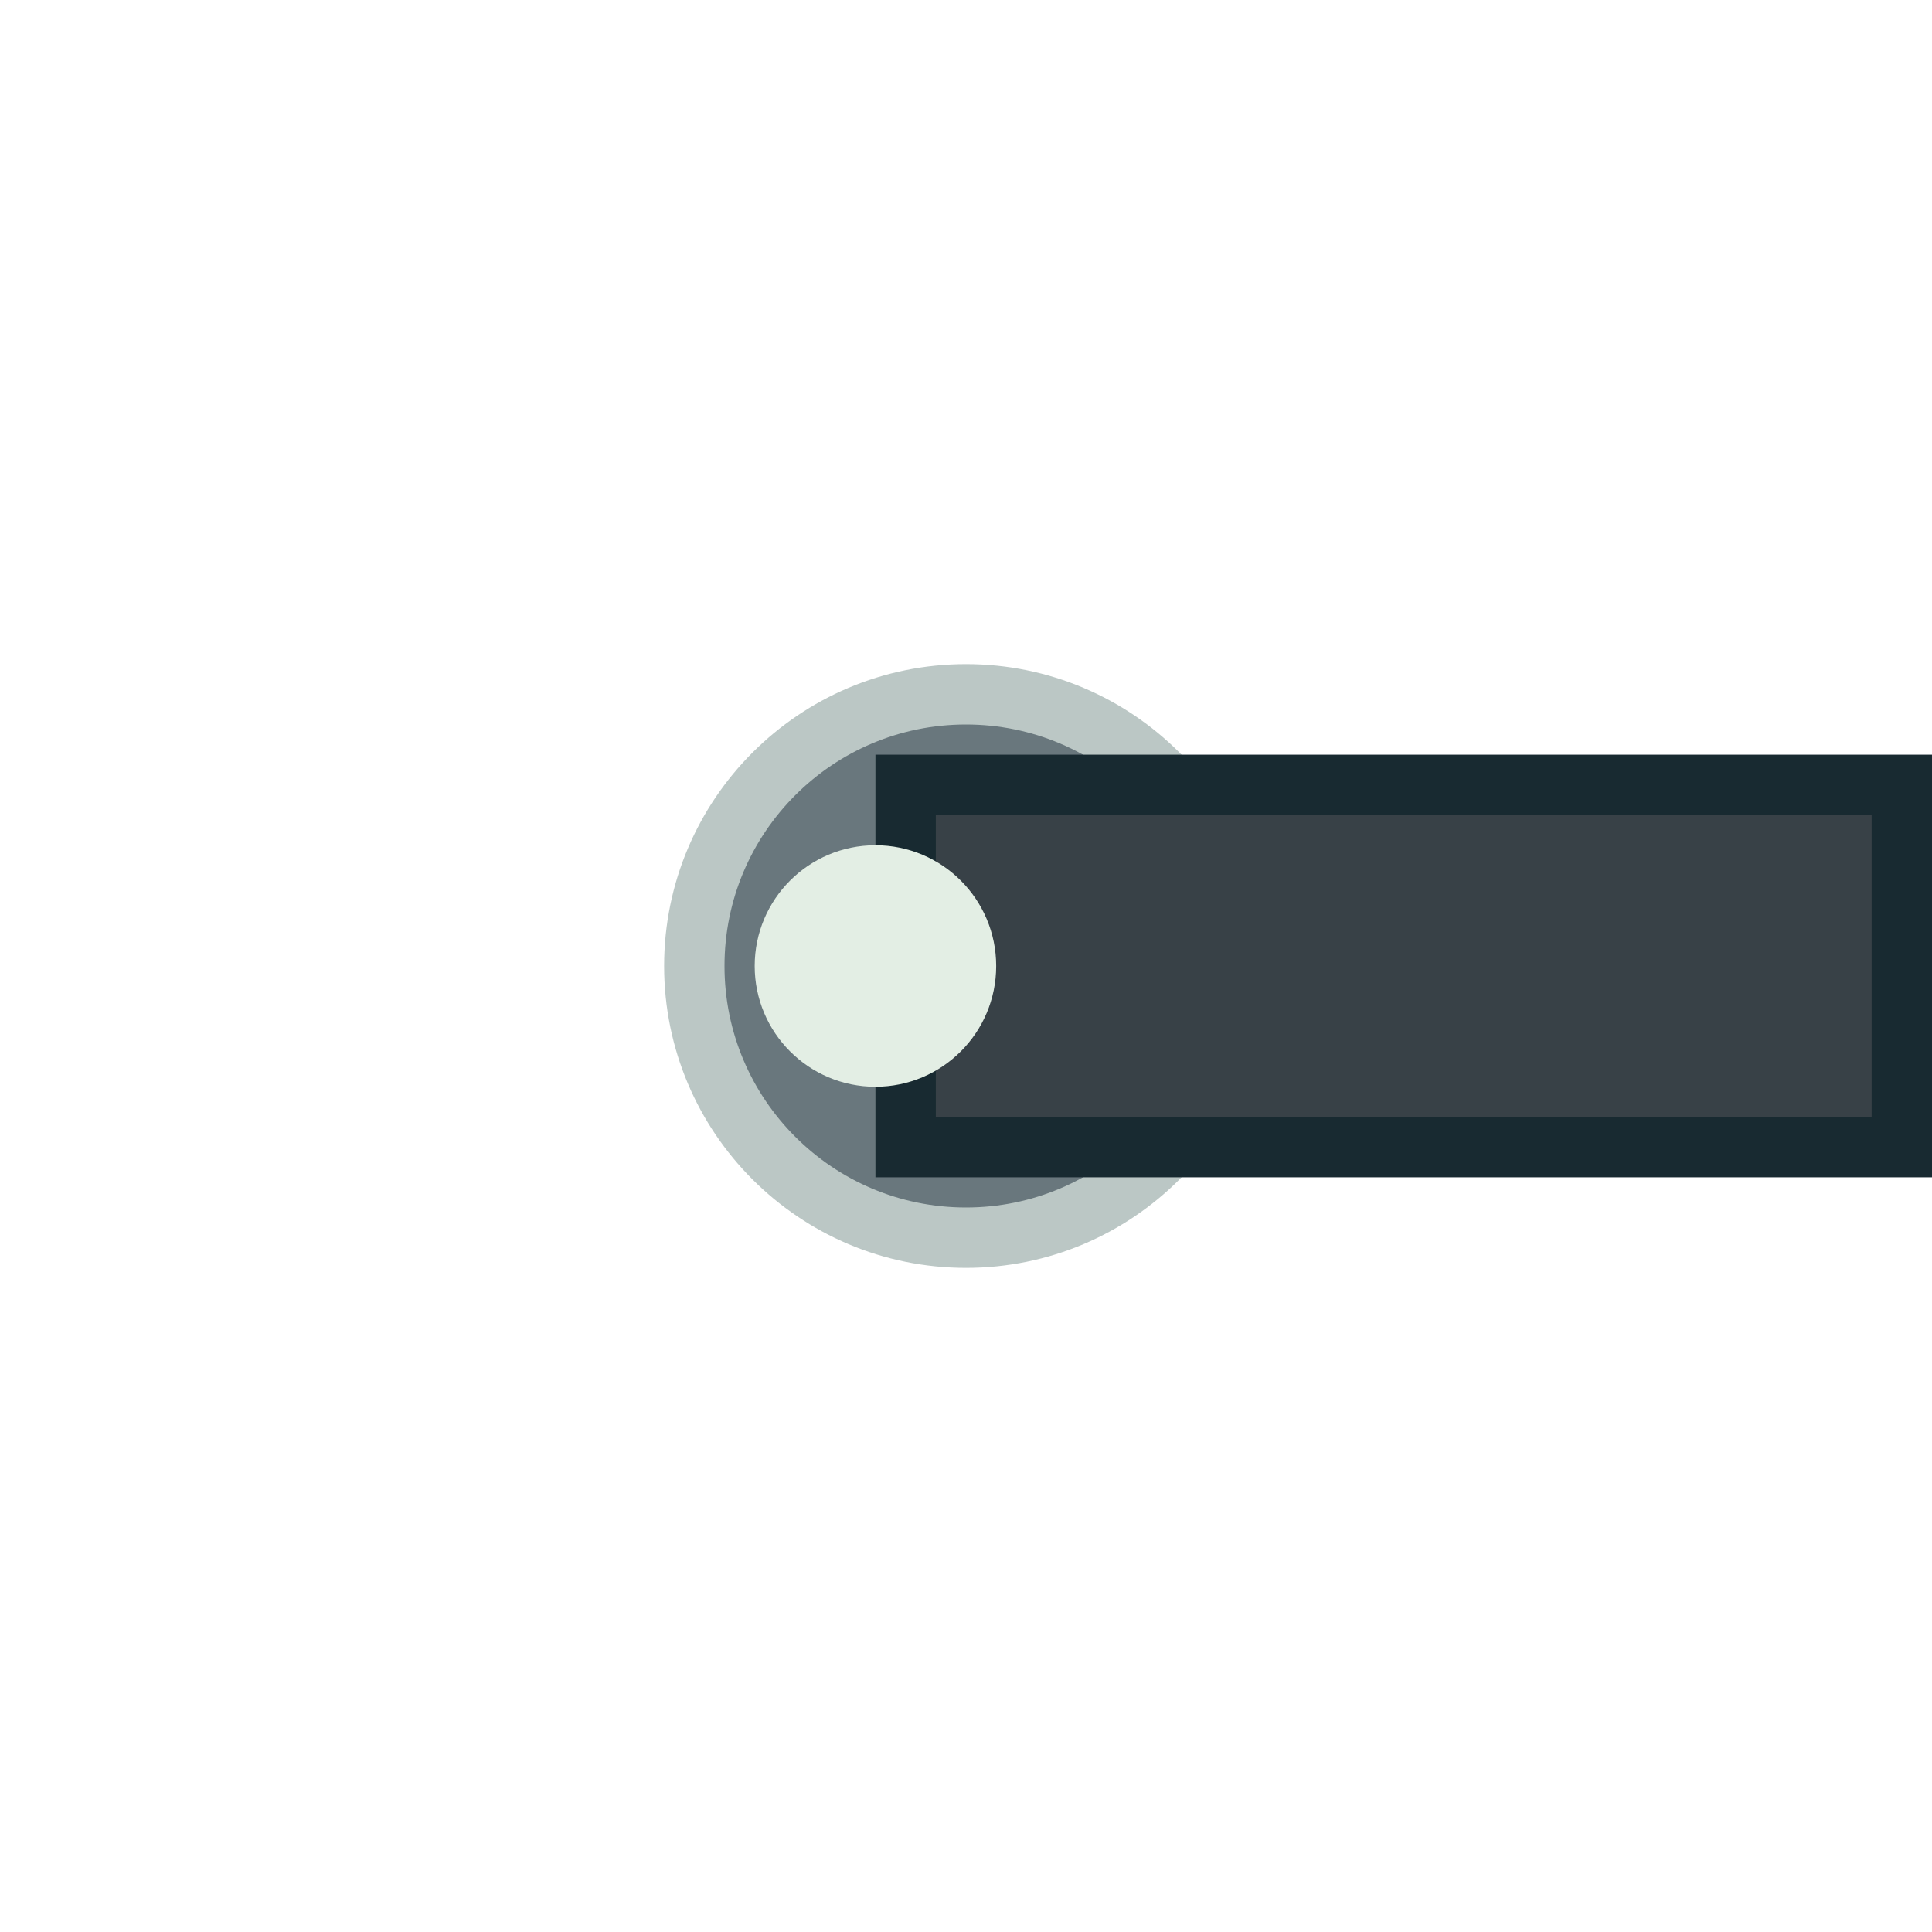
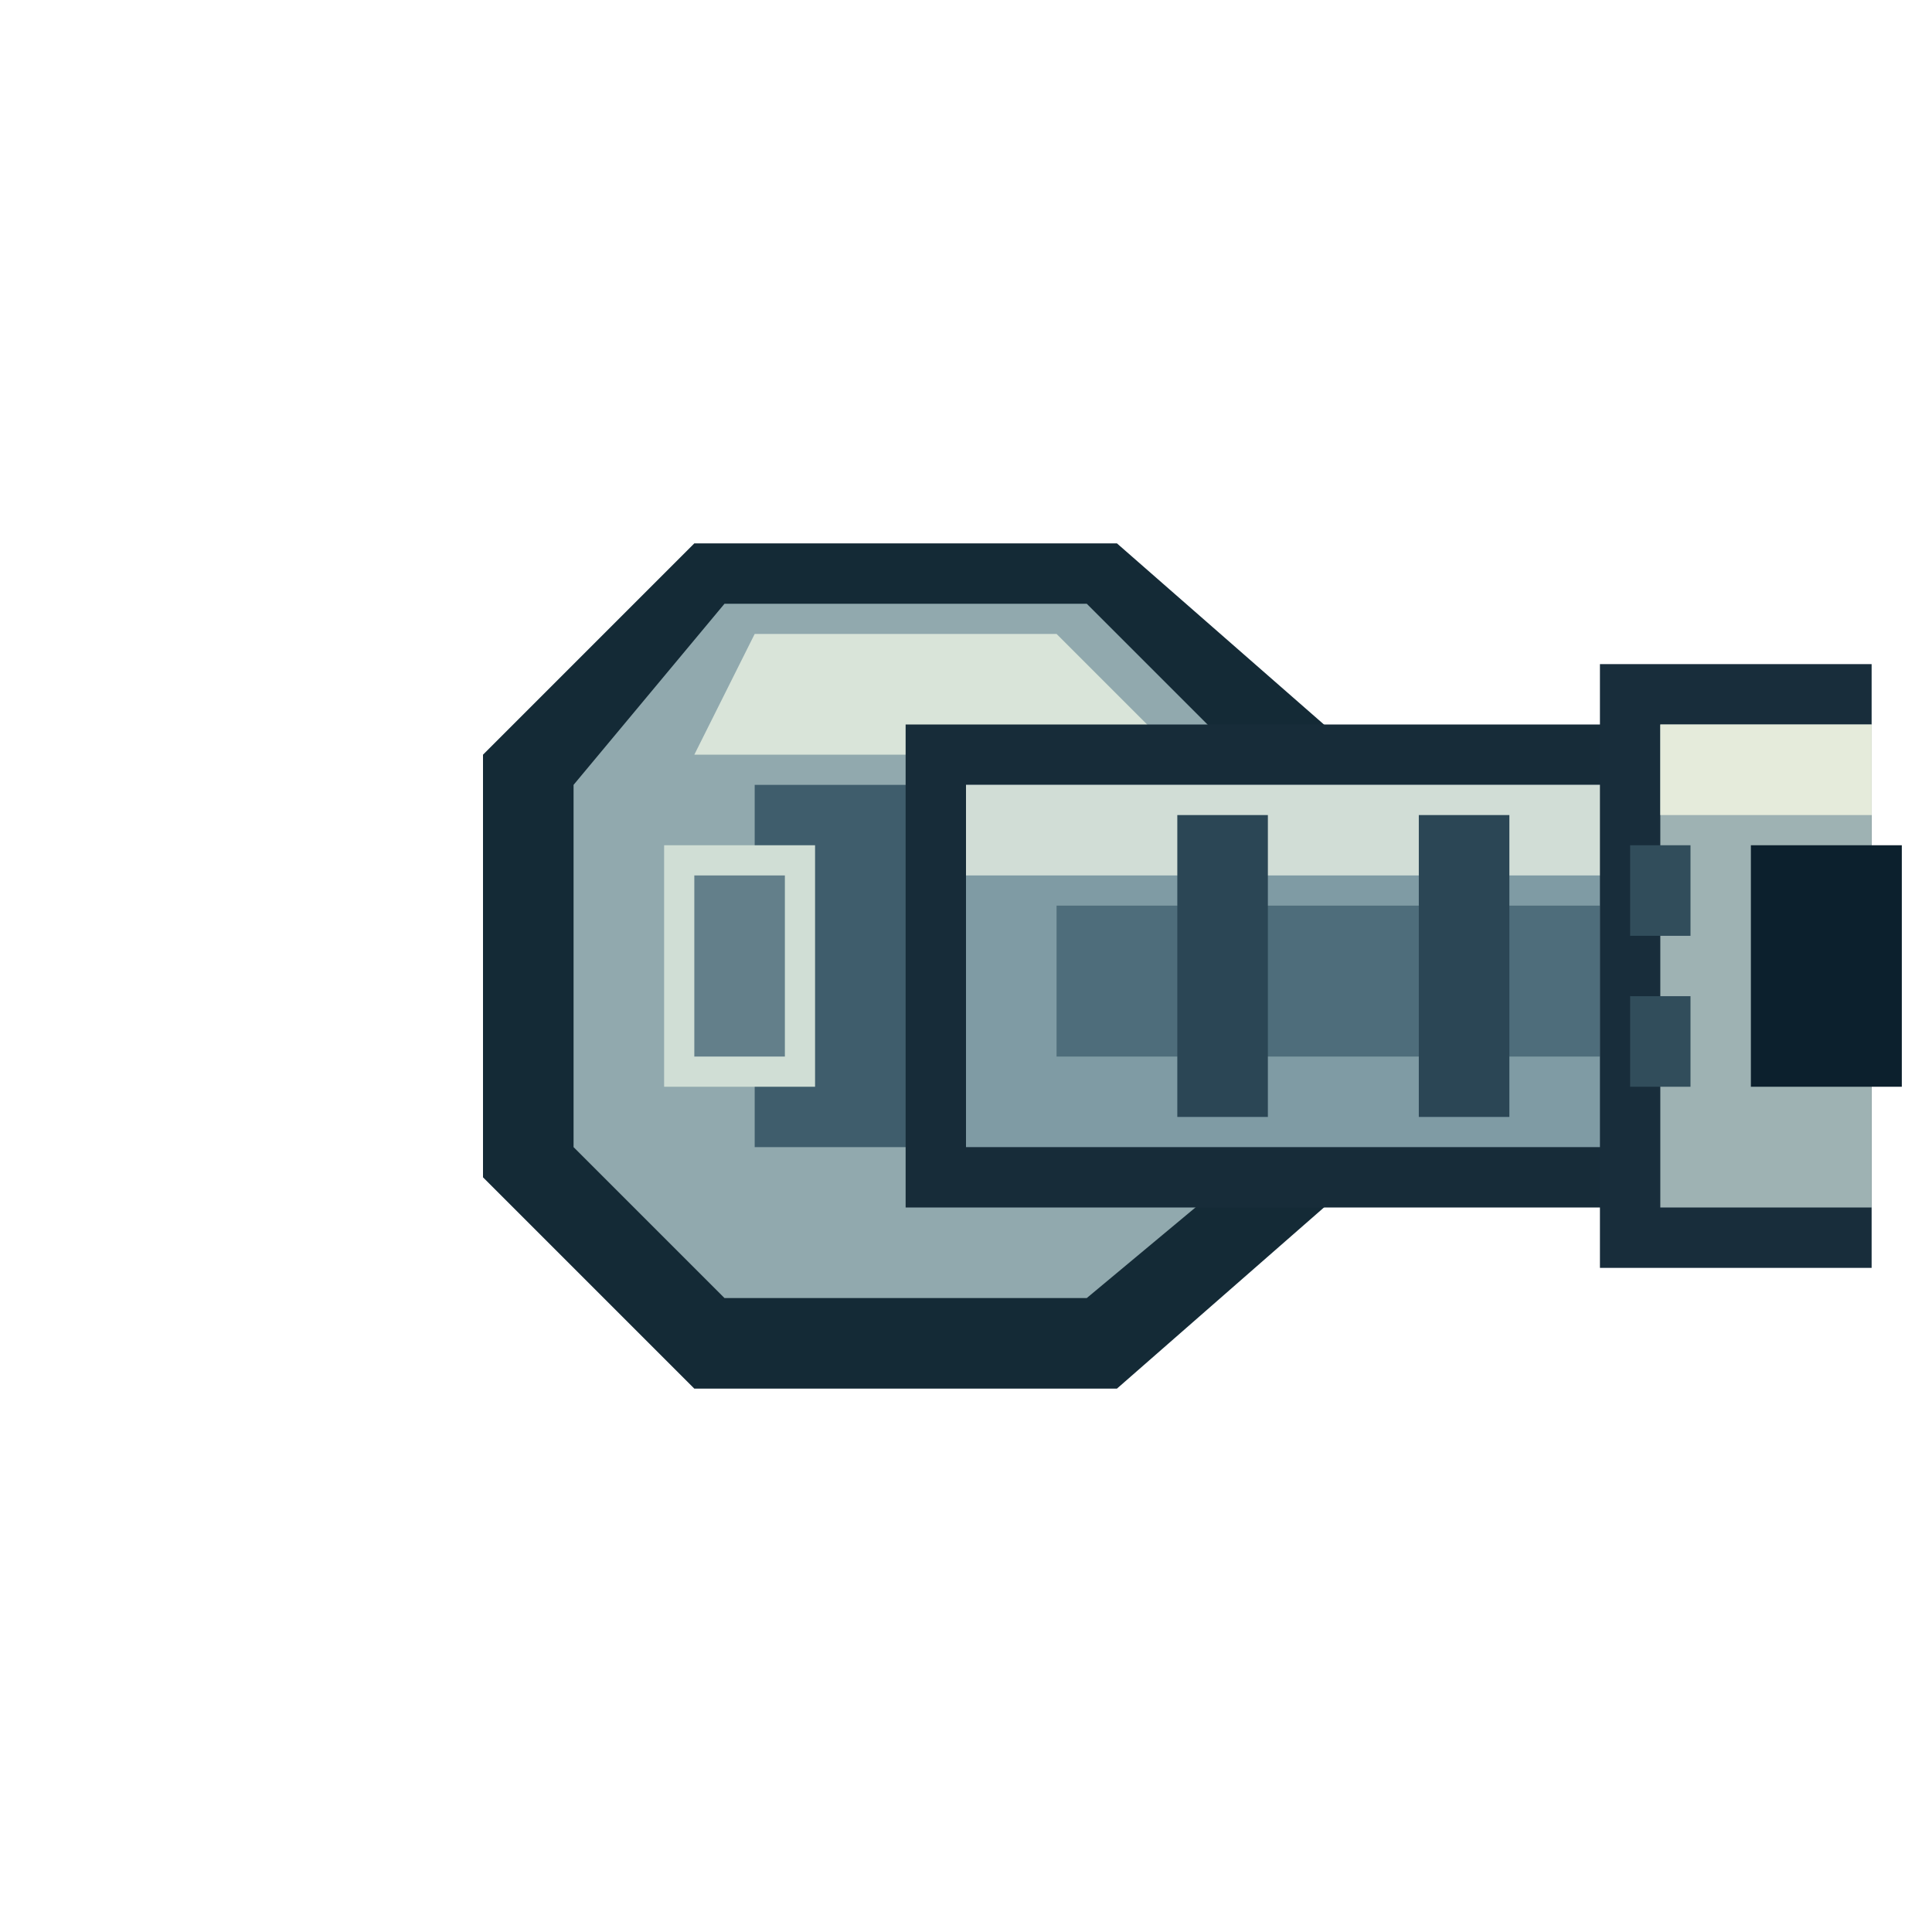
<svg xmlns="http://www.w3.org/2000/svg" width="64" height="64" viewBox="0 0 64 64">
-   <circle cx="32" cy="32" r="9" fill="#69777d" stroke="#bbc7c5" stroke-width="2" />
-   <path d="M30 26H63V38H30Z" fill="#384147" stroke="#182a31" stroke-width="2" />
-   <circle cx="29" cy="32" r="4" fill="#e3eee4" />
+   <path d="M23 18H37L45 25V39L37 46H23L16 39V25Z" fill="#142a36" />
+   <path d="M24 20H36L42 26V38L36 43H24L19 38V26Z" fill="#91a9ae" />
+   <path d="M25 21H35L39 25H23Z" fill="#d9e4d9" />
+   <path d="M25 26H39V38H25Z" fill="#3f5d6c" />
+   <path d="M30 24H55V40H30Z" fill="#172c39" />
+   <path d="M32 26H56V38H32Z" fill="#7f9ba4" />
+   <path d="M32 26H55V29H32Z" fill="#d1ddd6" />
+   <path d="M35 30H53V35H35Z" fill="#4e6d7b" />
+   <path d="M39 27H42V37H39ZM47 27H50V37H47Z" fill="#2b4655" />
+   <path d="M53 22H62V42H53Z" fill="#182d3b" />
+   <path d="M55 24H62V40H55Z" fill="#9eb2b3" />
+   <path d="M55 24H62V27H55Z" fill="#e5ebdb" />
+   <path d="M58 28H63V36H58Z" fill="#0c202d" />
+   <path d="M54 28H56V31H54ZM54 33H56V36H54Z" fill="#314d5b" />
+   <path d="M22 28H27V36H22Z" fill="#d0ded5" />
+   <path d="M23 29H26V35H23Z" fill="#637f8a" />
</svg>
